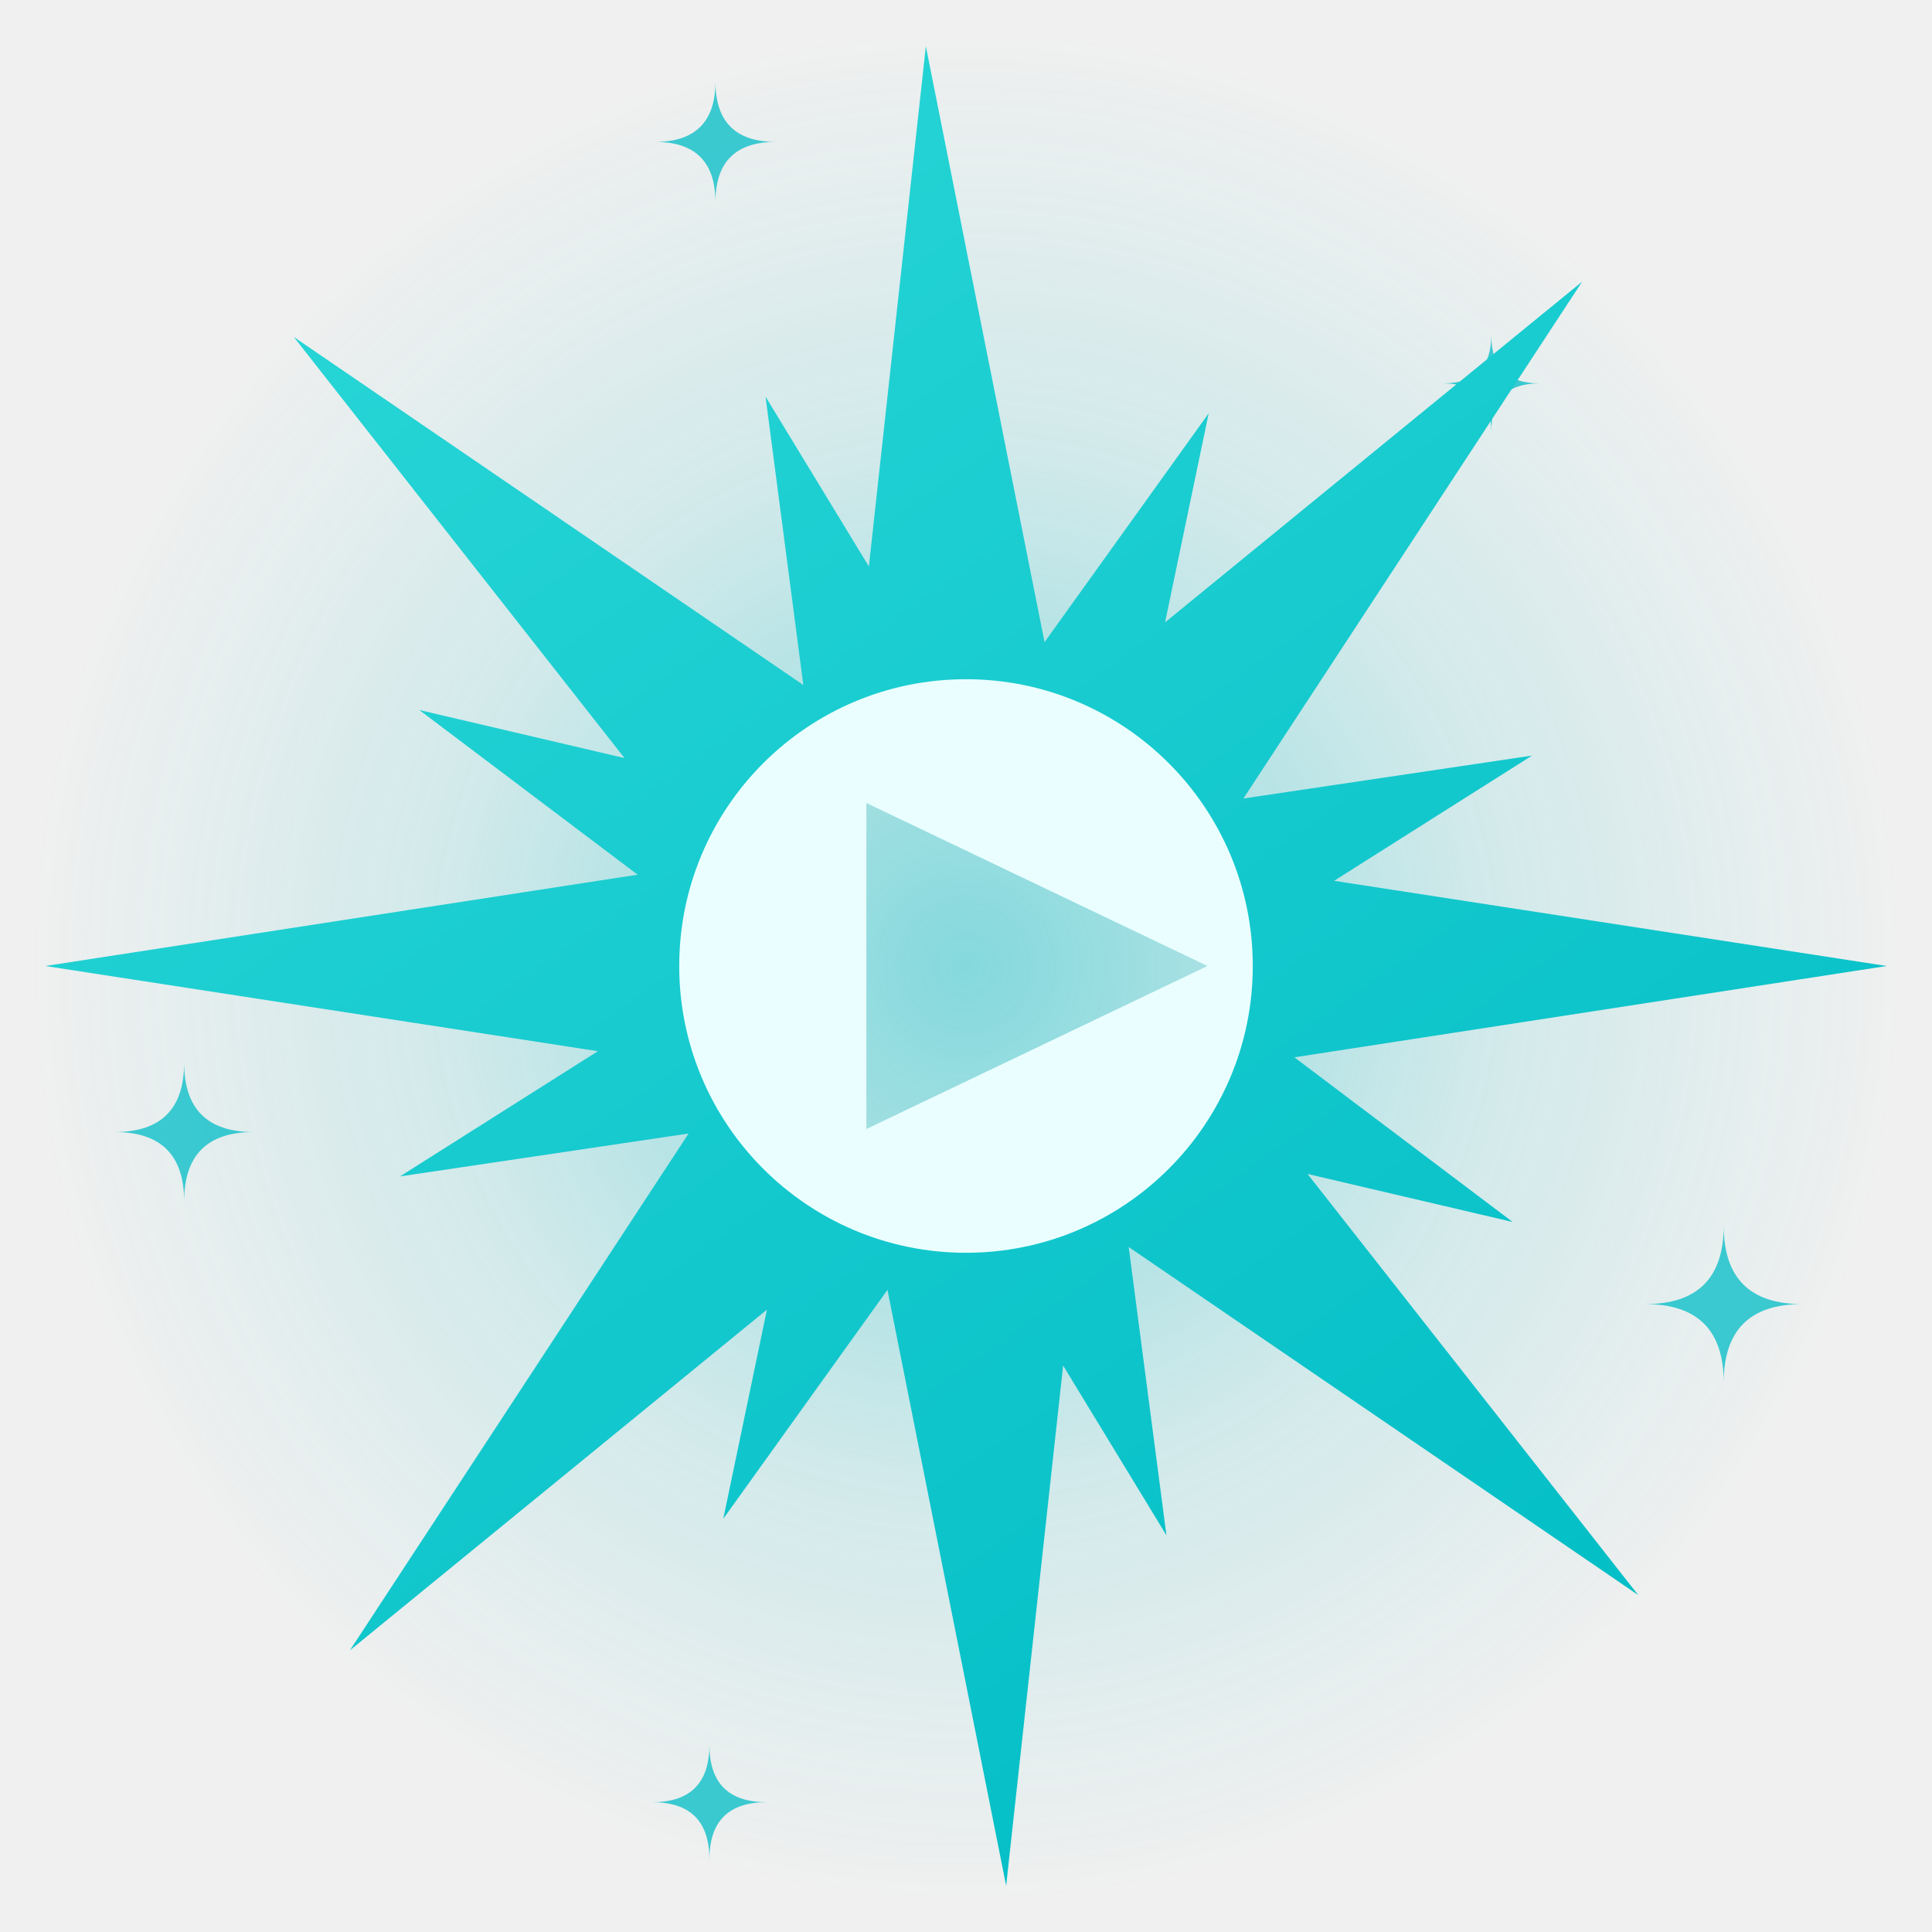
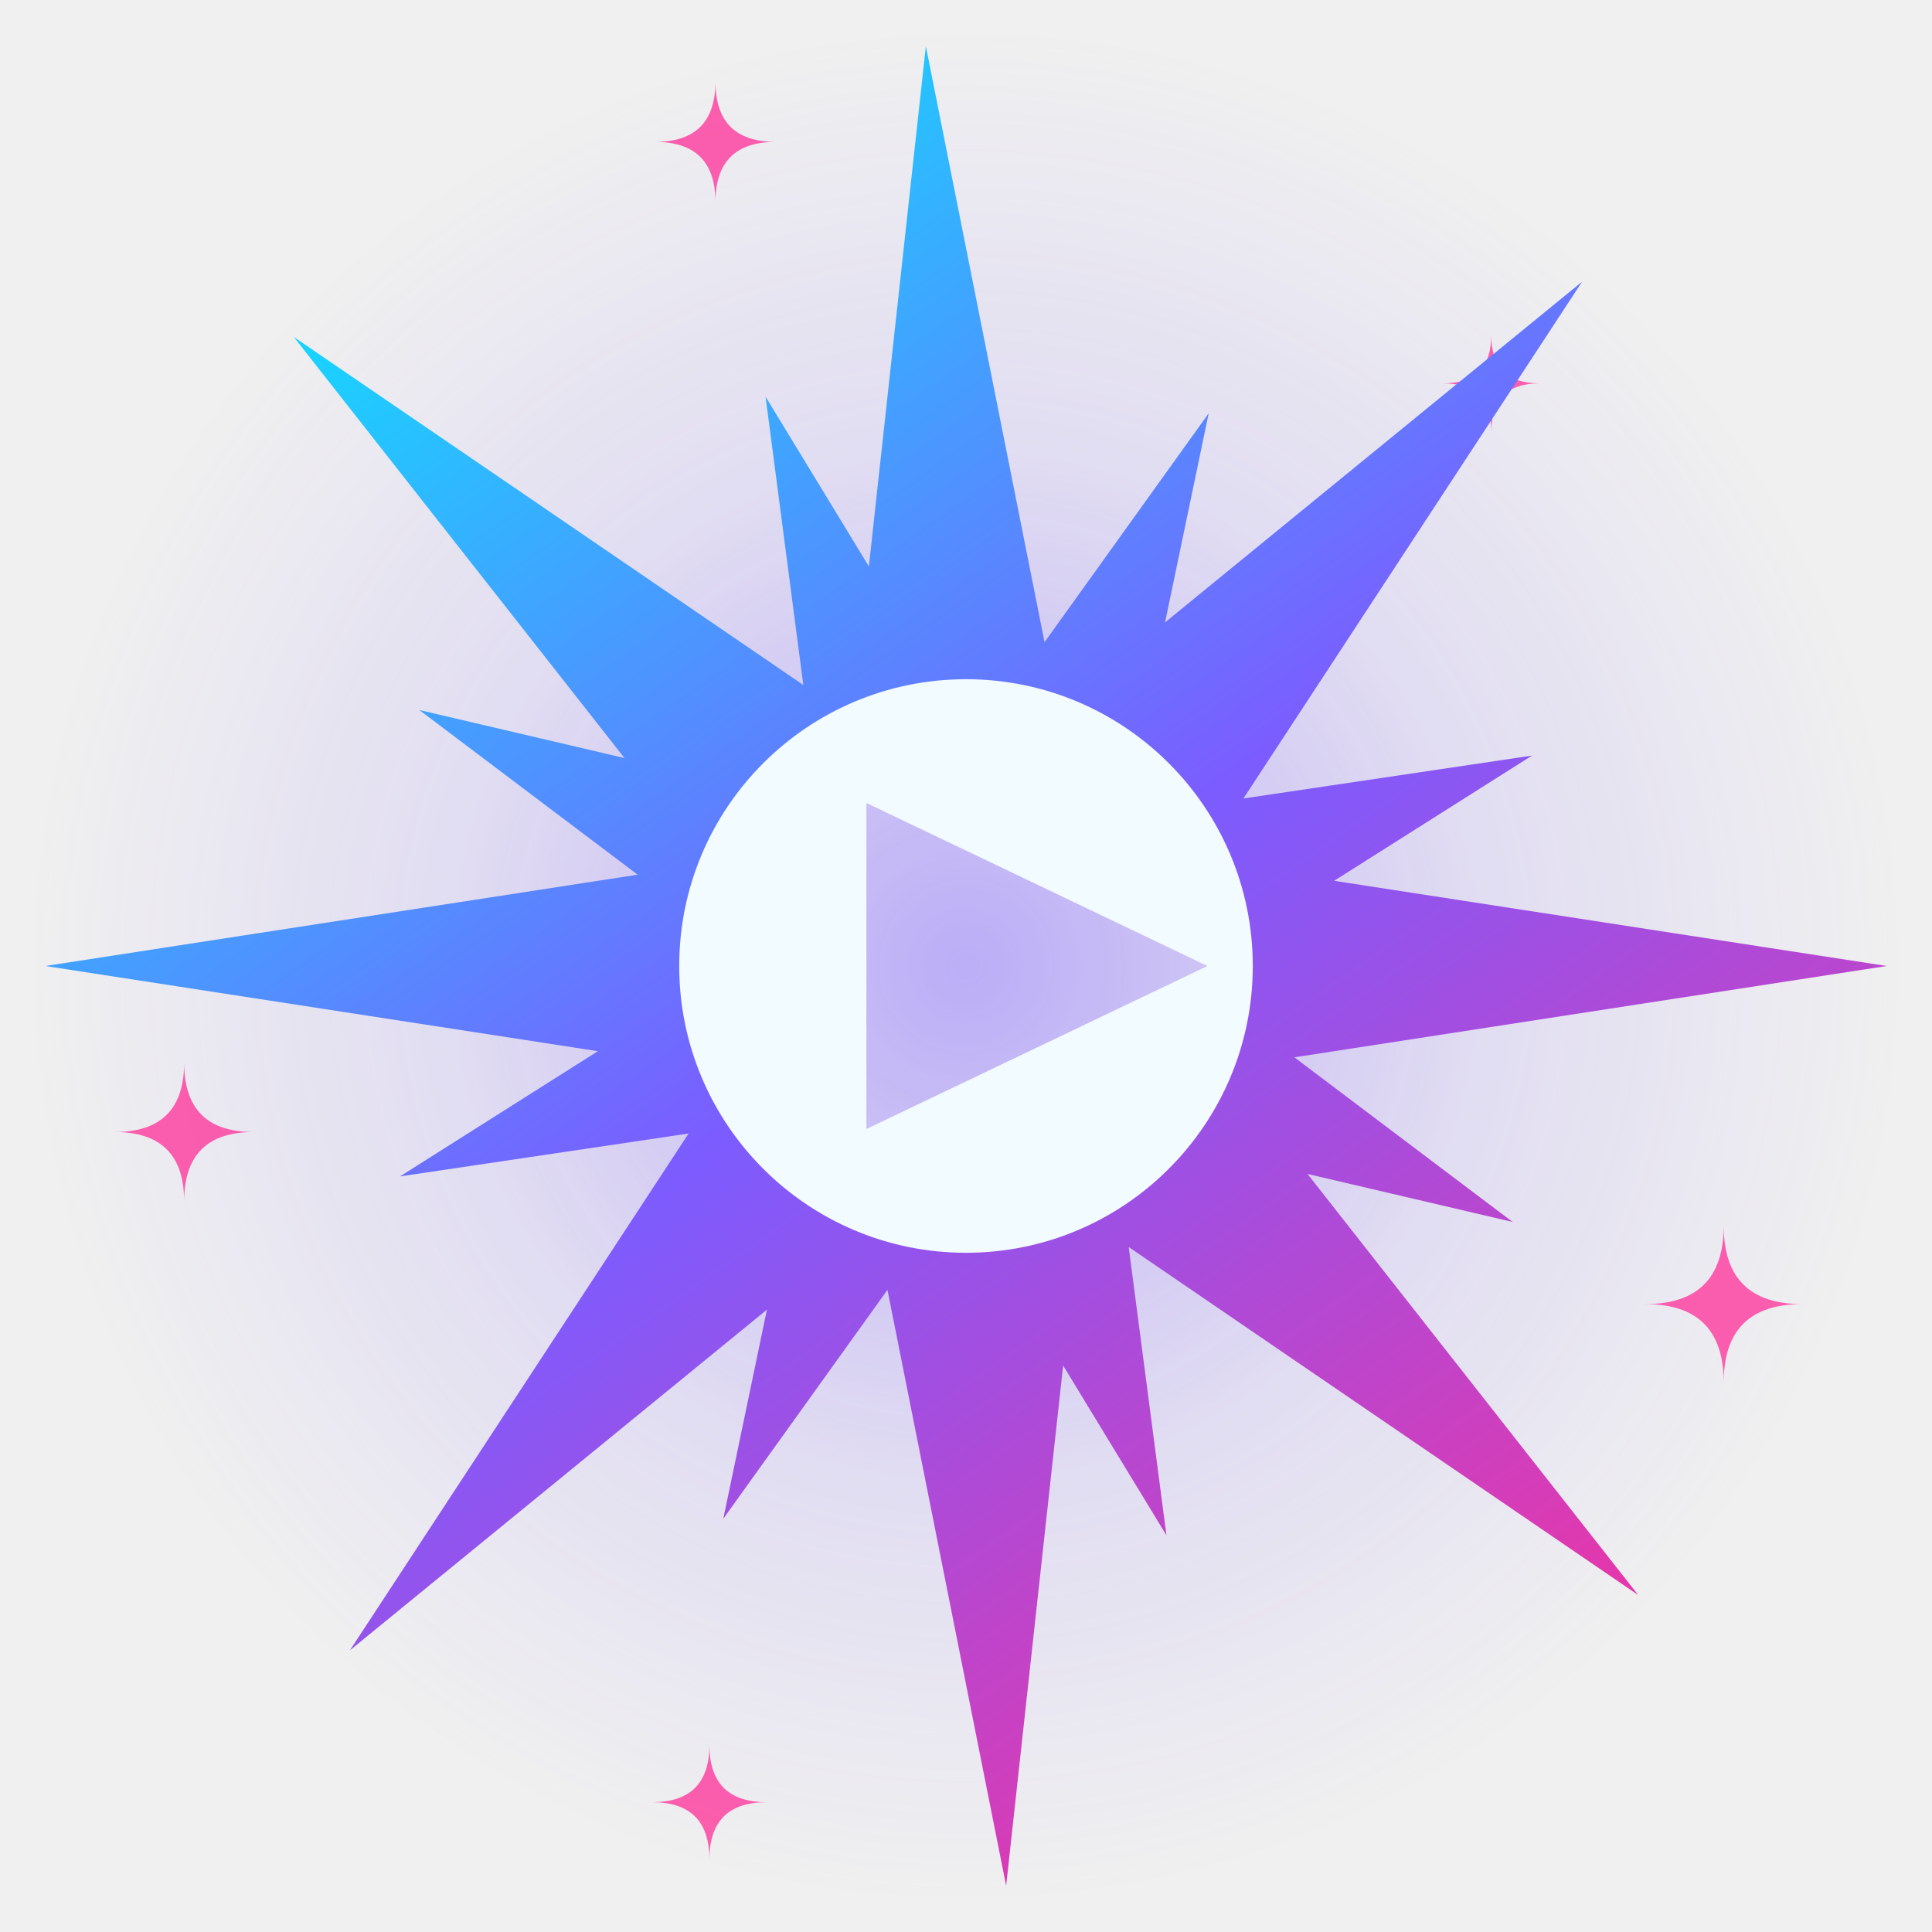
<svg xmlns="http://www.w3.org/2000/svg" viewBox="0 0 64 64" width="64" height="64" role="img" aria-label="NovaClip">
  <defs>
    <radialGradient id="novaclip-halo" cx="50%" cy="50%" r="50%">
-       <stop offset="0%" stop-color="#00BCC5" stop-opacity="0.45" />
-       <stop offset="55%" stop-color="#00BCC5" stop-opacity="0.13" />
-       <stop offset="100%" stop-color="#00BCC5" stop-opacity="0" />
+       <stop offset="0%" stop-color="#7C5CFF" stop-opacity="0.45" />
+       <stop offset="55%" stop-color="#7C5CFF" stop-opacity="0.13" />
+       <stop offset="100%" stop-color="#7C5CFF" stop-opacity="0" />
    </radialGradient>
    <linearGradient id="novaclip-body" x1="0.15" y1="0" x2="0.85" y2="1">
-       <stop offset="0%" stop-color="#2AD7D7" />
-       <stop offset="100%" stop-color="#00BCC5" />
+       <stop offset="0%" stop-color="#00F0FF" />
+       <stop offset="50%" stop-color="#7C5CFF" />
+       <stop offset="100%" stop-color="#FF2E97" />
    </linearGradient>
    <mask id="novaclip-cut">
      <rect width="64" height="64" fill="#fff" />
      <path d="M28.7 26.6 L40 32 L28.7 37.4 Z" fill="#000" />
    </mask>
  </defs>
  <circle cx="32" cy="32" r="31" fill="url(#novaclip-halo)" />
  <g>
-     <path d="M57.1 40.6 Q57.1 43.2 59.7 43.2 Q57.1 43.2 57.1 45.8 Q57.1 43.2 54.5 43.2 Q57.1 43.2 57.1 40.6 Z" fill="#00BCC5" opacity="0.75" />
-     <path d="M23.5 57.8 Q23.5 59.7 25.4 59.7 Q23.5 59.7 23.5 61.6 Q23.5 59.7 21.6 59.7 Q23.5 59.7 23.5 57.8 Z" fill="#00BCC5" opacity="0.75" />
-     <path d="M6.1 35.2 Q6.1 37.5 8.4 37.5 Q6.1 37.5 6.1 39.8 Q6.1 37.5 3.8 37.5 Q6.1 37.5 6.1 35.2 Z" fill="#00BCC5" opacity="0.75" />
-     <path d="M23.7 2.7 Q23.7 4.7 25.7 4.7 Q23.7 4.7 23.7 6.7 Q23.7 4.7 21.7 4.7 Q23.7 4.7 23.7 2.7 Z" fill="#00BCC5" opacity="0.75" />
-     <path d="M49.4 11.1 Q49.4 12.7 51.0 12.7 Q49.4 12.7 49.4 14.3 Q49.4 12.7 47.8 12.7 Q49.4 12.7 49.4 11.1 Z" fill="#00BCC5" opacity="0.75" />
+     <path d="M57.1 40.6 Q57.1 43.2 59.7 43.2 Q57.1 43.2 57.1 45.8 Q57.1 43.2 54.5 43.2 Q57.1 43.2 57.1 40.6 Z" fill="#FF2E97" opacity="0.75" />
+     <path d="M23.5 57.8 Q23.5 59.7 25.4 59.7 Q23.5 59.7 23.5 61.6 Q23.5 59.7 21.6 59.7 Q23.5 59.7 23.5 57.8 Z" fill="#FF2E97" opacity="0.75" />
+     <path d="M6.1 35.2 Q6.1 37.5 8.4 37.5 Q6.1 37.5 6.1 39.8 Q6.1 37.5 3.8 37.5 Q6.1 37.5 6.1 35.2 Z" fill="#FF2E97" opacity="0.75" />
+     <path d="M23.7 2.7 Q23.7 4.7 25.7 4.7 Q23.7 4.7 23.7 6.7 Q23.7 4.7 21.7 4.7 Q23.7 4.7 23.7 2.7 Z" fill="#FF2E97" opacity="0.75" />
+     <path d="M49.4 11.1 Q49.4 12.7 51.0 12.7 Q49.4 12.7 49.4 14.3 Q49.4 12.7 47.8 12.7 Q49.4 12.7 49.4 11.1 Z" fill="#FF2E97" opacity="0.75" />
  </g>
  <g mask="url(#novaclip-cut)">
    <path d="M40.90 28.67 L62.50 32.00 L40.90 35.33 Z M41.32 33.85 L50.11 40.48 L39.39 37.97 Z M40.77 35.65 L54.27 52.84 L36.22 40.51 Z M37.21 39.94 L38.64 50.86 L32.92 41.46 Z M35.71 40.74 L33.33 62.47 L29.06 41.03 Z M30.38 41.36 L23.96 50.31 L26.21 39.53 Z M28.52 40.84 L11.59 54.67 L23.57 36.39 Z M24.15 37.35 L13.25 38.97 L22.56 33.08 Z M23.10 35.33 L1.50 32.00 L23.10 28.67 Z M22.68 30.15 L13.89 23.52 L24.61 26.03 Z M23.23 28.35 L9.73 11.16 L27.78 23.49 Z M26.79 24.06 L25.36 13.14 L31.08 22.54 Z M28.29 23.26 L30.67 1.53 L34.94 22.97 Z M33.62 22.64 L40.04 13.69 L37.79 24.47 Z M35.48 23.16 L52.41 9.33 L40.43 27.61 Z M39.85 26.65 L50.75 25.03 L41.44 30.92 Z" fill="url(#novaclip-body)" />
-     <circle cx="32" cy="32" r="9.5" fill="#EAFEFF" />
+     <circle cx="32" cy="32" r="9.5" fill="#F2FBFF" />
  </g>
</svg>
